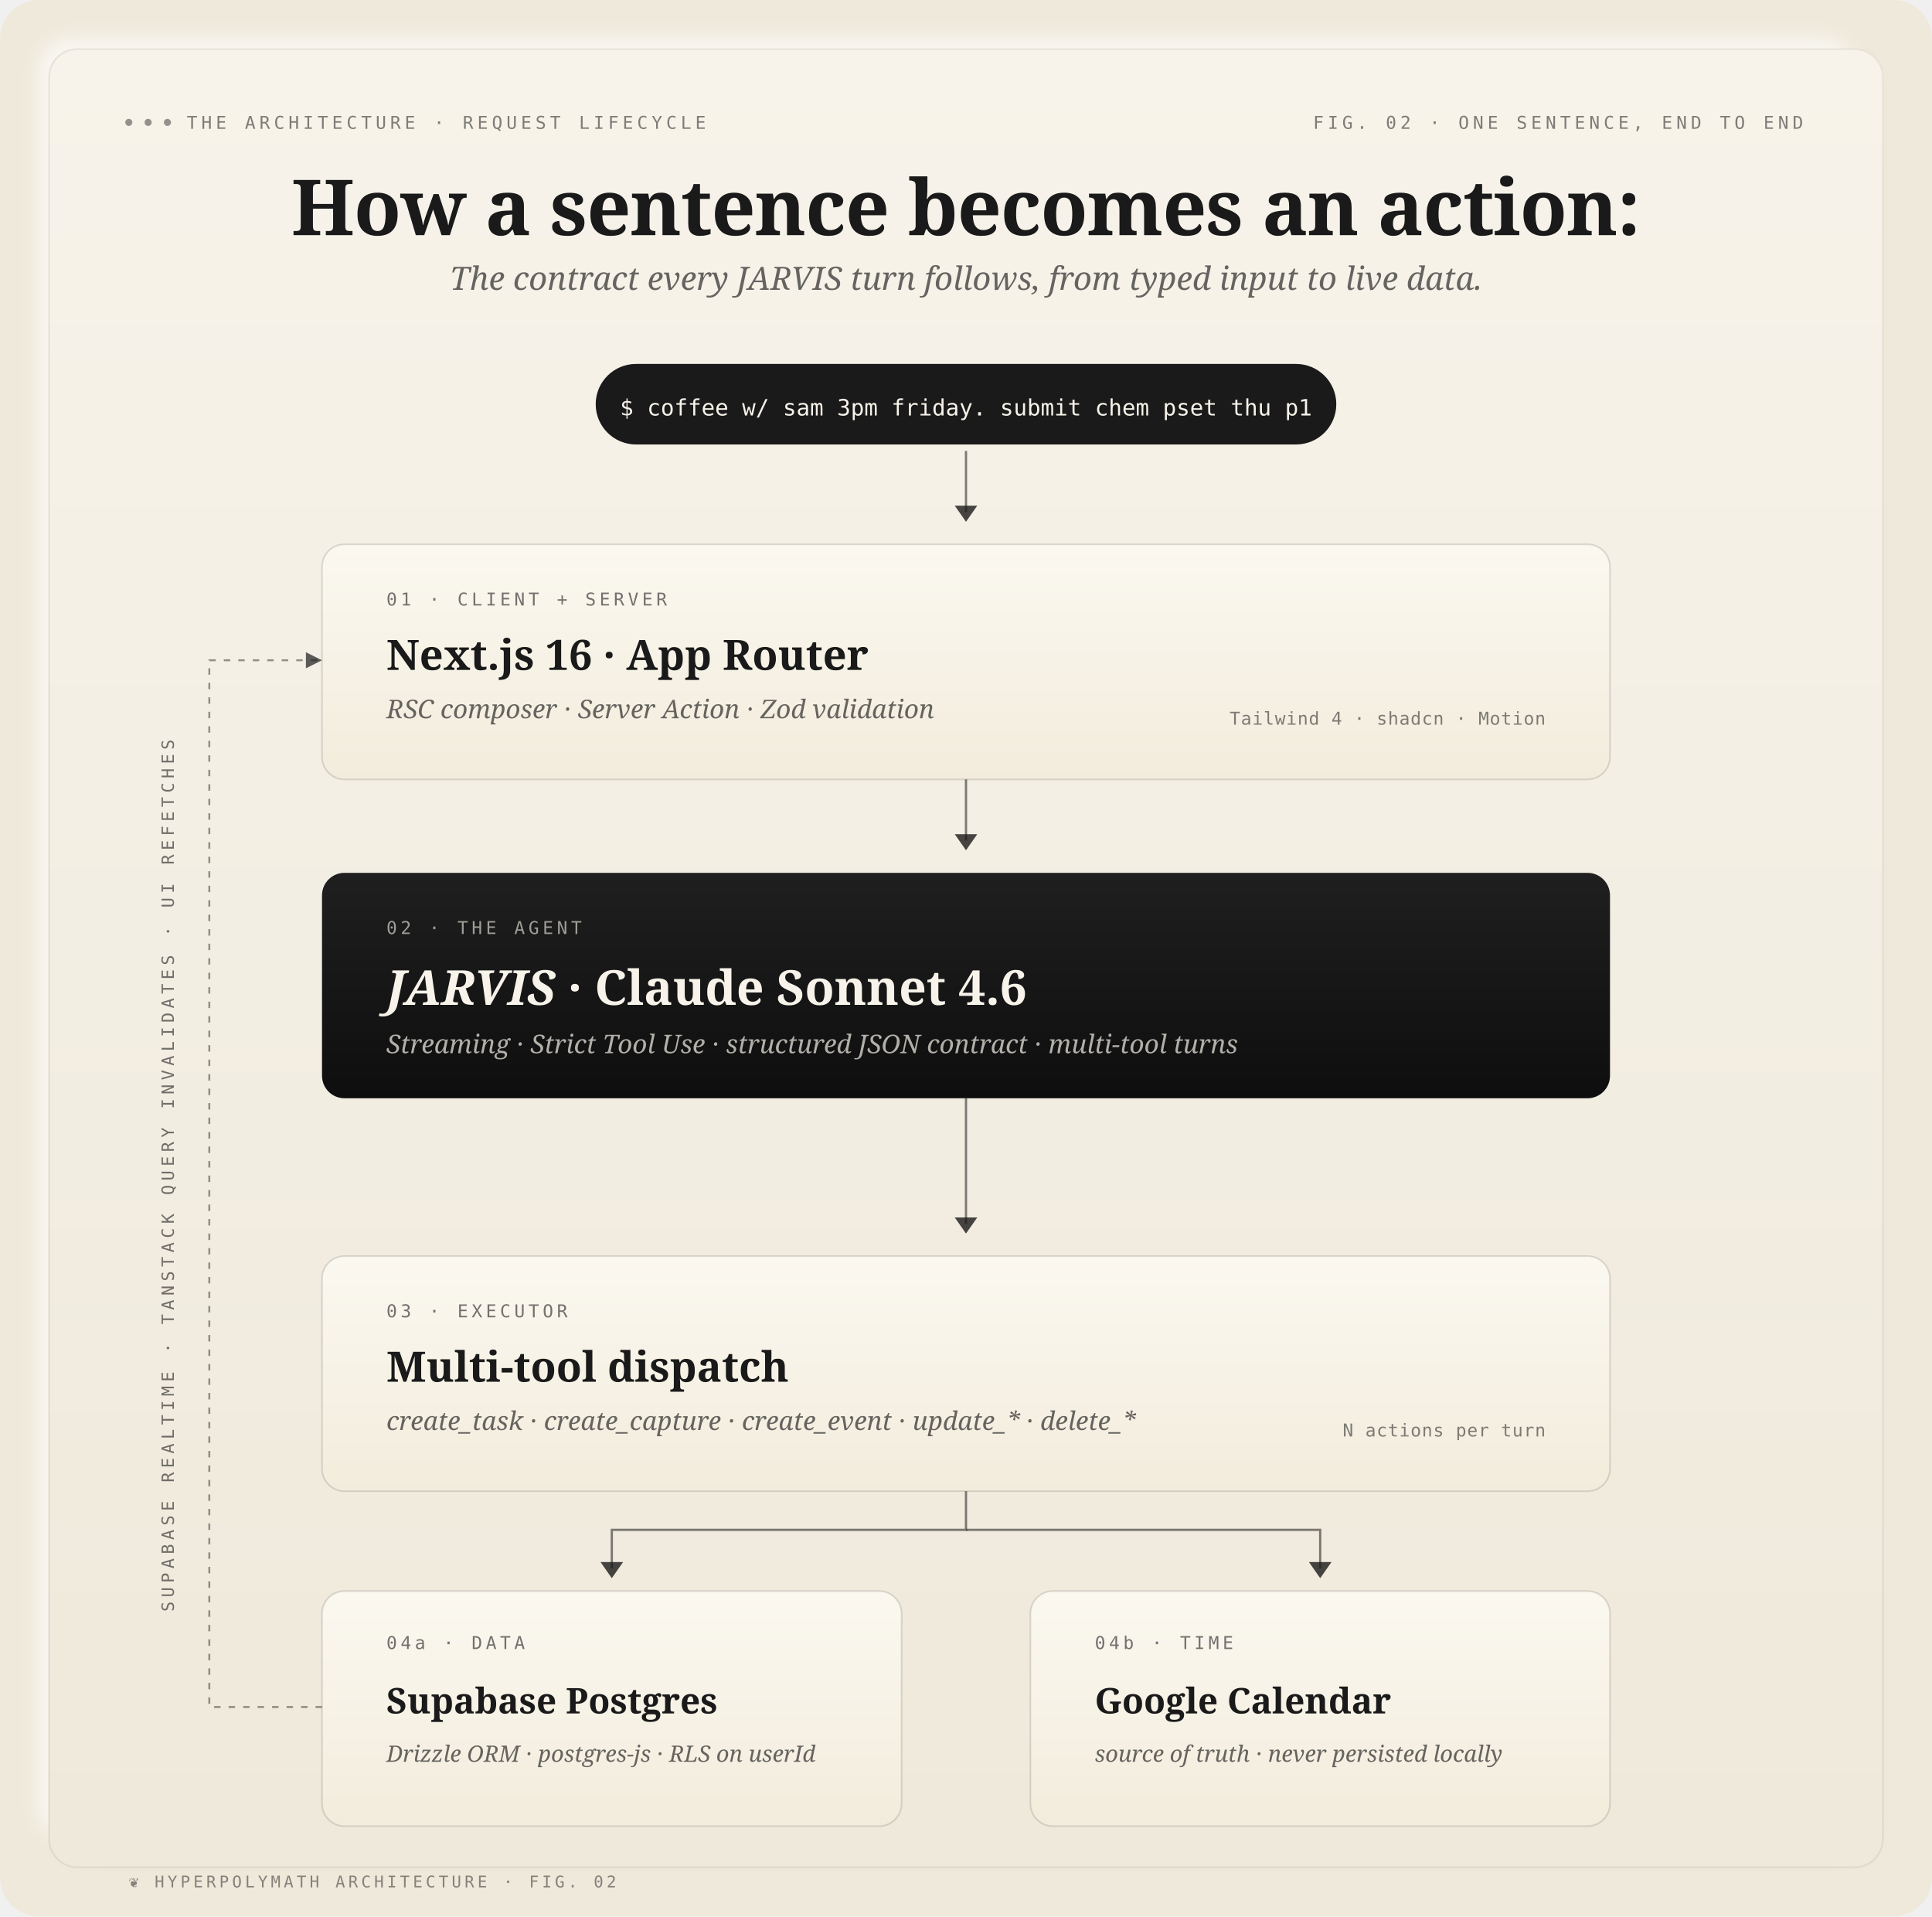
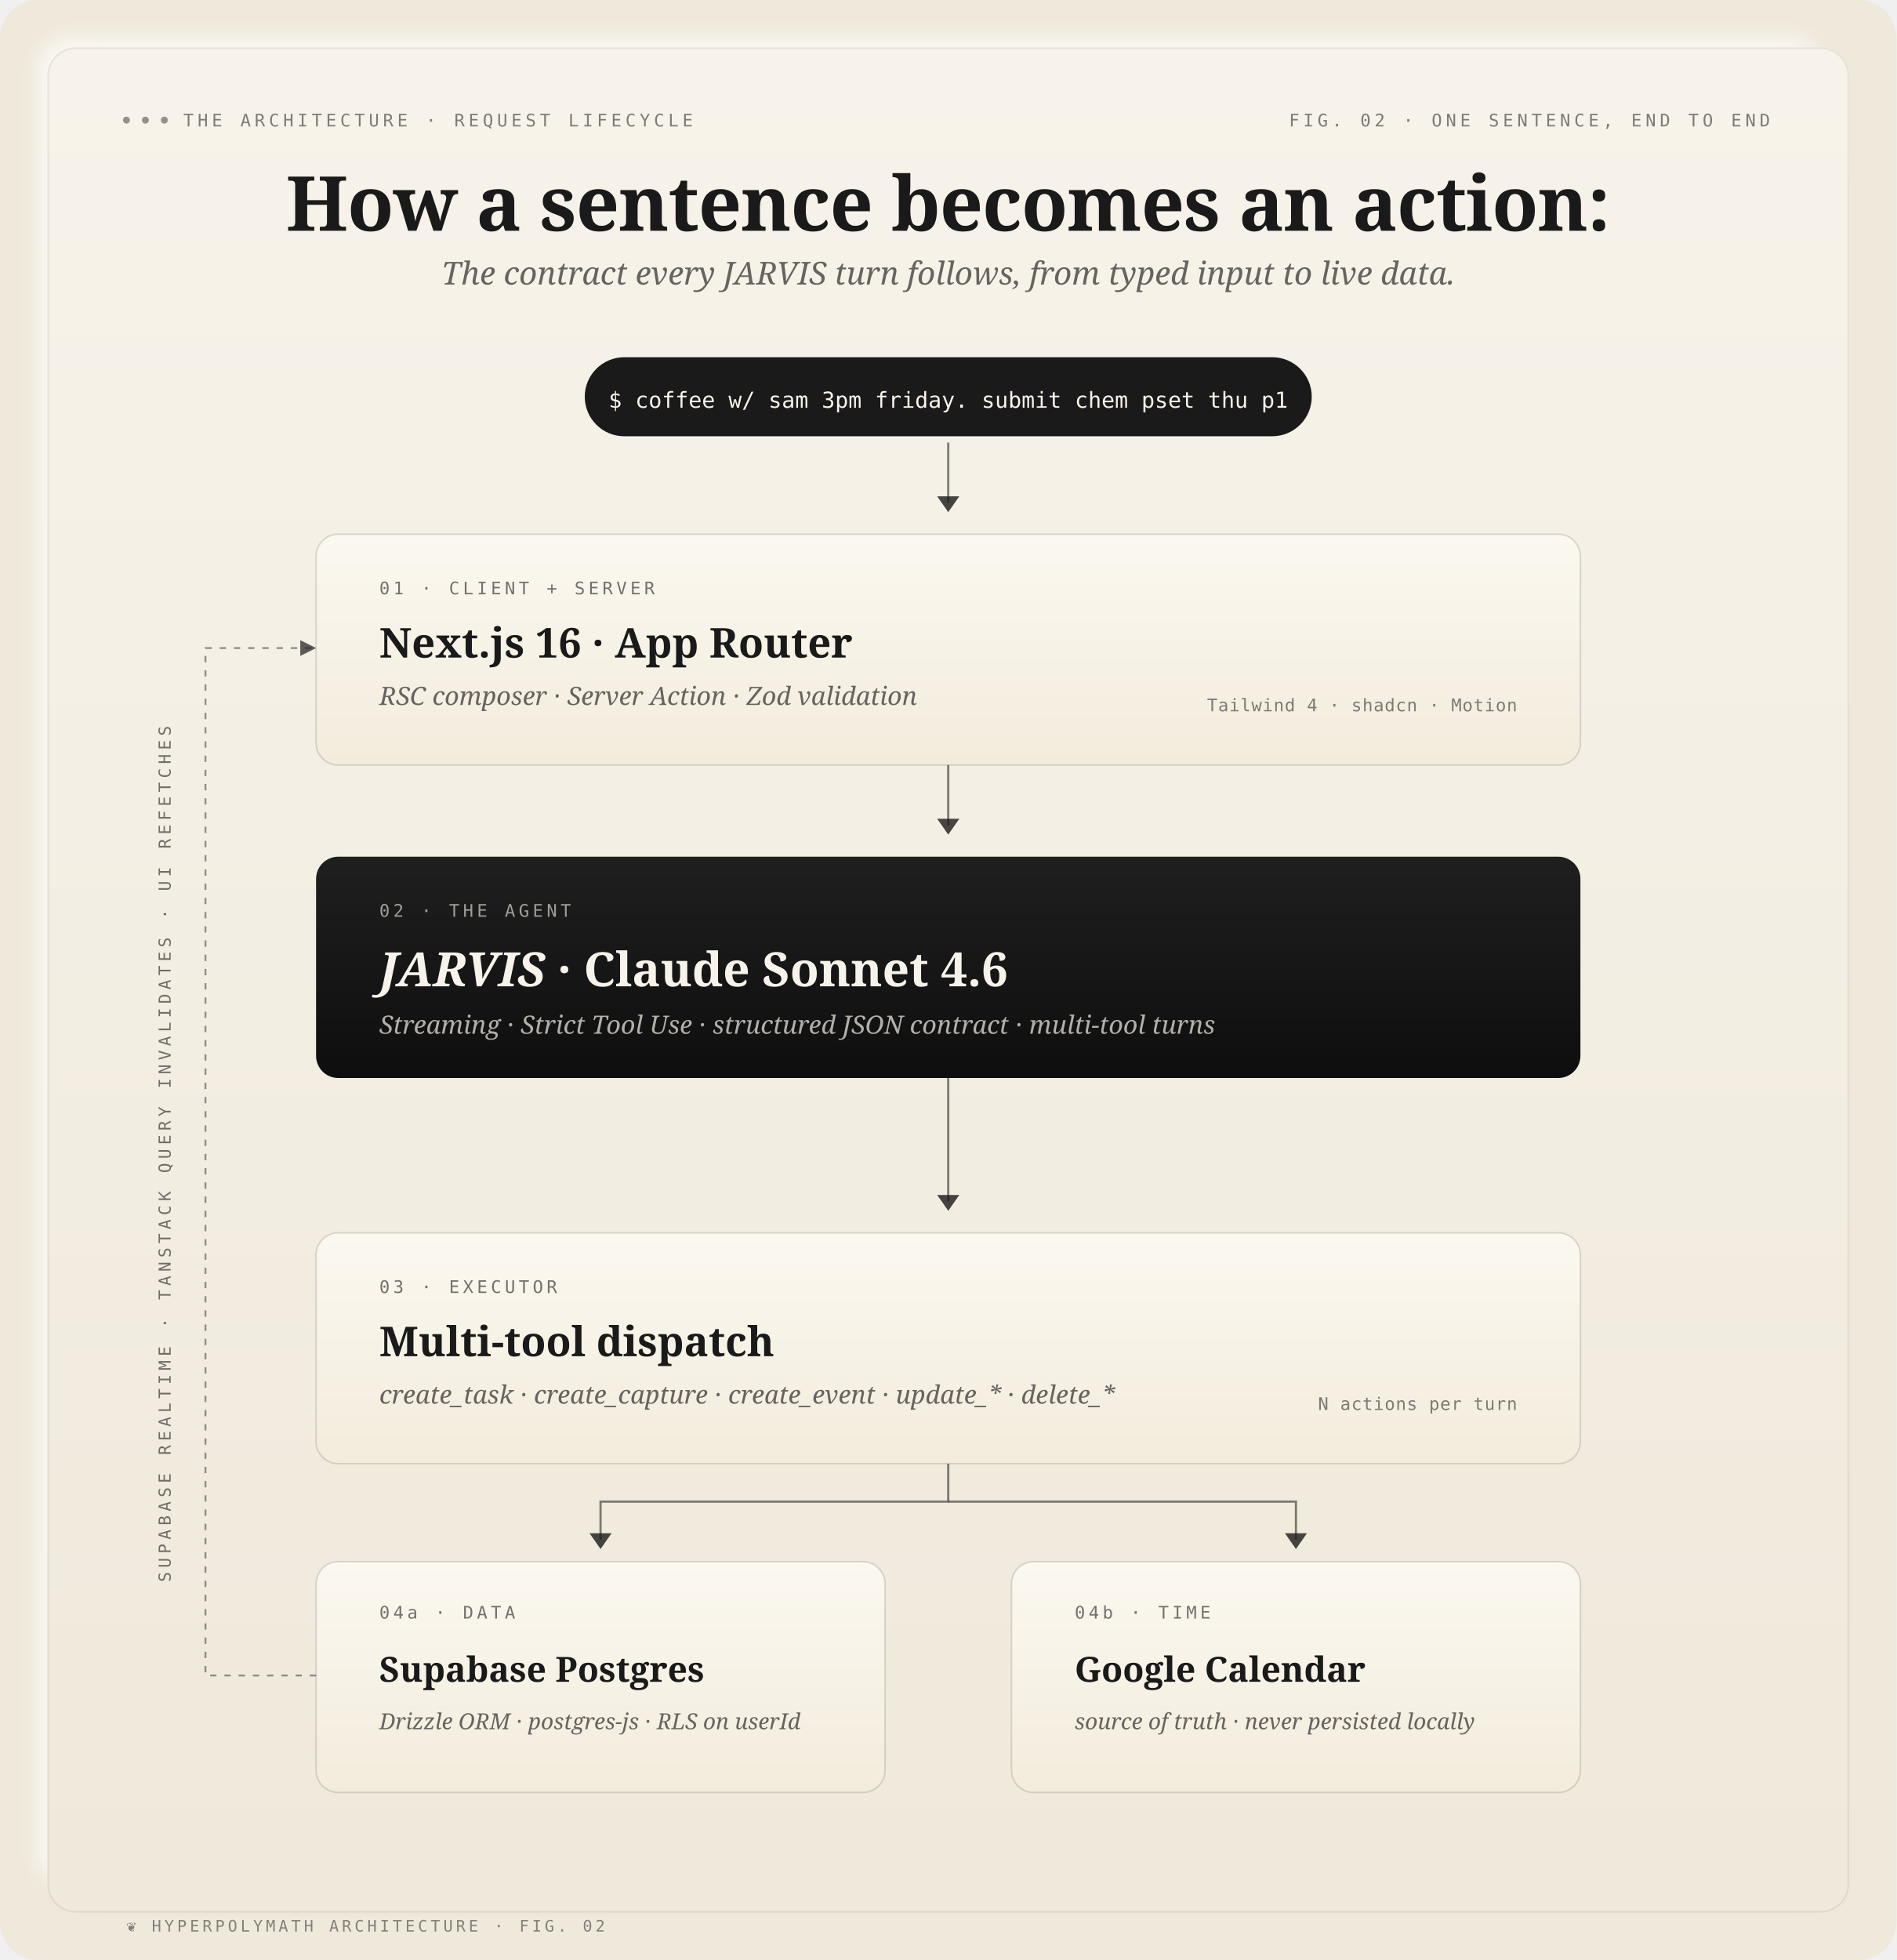
- <svg xmlns="http://www.w3.org/2000/svg" viewBox="0 0 1200 1190" width="1200" height="1190" role="img" aria-label="Hyperpolymath architecture — how a sentence becomes an action, end to end">
+ <svg xmlns="http://www.w3.org/2000/svg" viewBox="0 0 1200 1240" width="1200" height="1240" role="img" aria-label="Hyperpolymath architecture — how a sentence becomes an action, end to end">
  <defs>
    <linearGradient id="paperA" x1="0" y1="0" x2="0" y2="1">
      <stop offset="0%" stop-color="#f7f3ea" />
      <stop offset="100%" stop-color="#efe9db" />
    </linearGradient>
    <linearGradient id="cardA" x1="0" y1="0" x2="0" y2="1">
      <stop offset="0%" stop-color="#fbf8f0" />
      <stop offset="100%" stop-color="#f2ecdc" />
    </linearGradient>
    <linearGradient id="cardDark" x1="0" y1="0" x2="0" y2="1">
      <stop offset="0%" stop-color="#1f1f1f" />
      <stop offset="100%" stop-color="#0e0e0e" />
    </linearGradient>
    <filter id="neuShadow3" x="-10%" y="-10%" width="120%" height="120%">
      <feGaussianBlur stdDeviation="6" />
    </filter>
  </defs>
-   <rect x="0" y="0" width="1200" height="1190" rx="24" fill="#efe9db" />
-   <rect x="36" y="36" width="1128" height="1118" rx="20" fill="#d6cdb9" filter="url(#neuShadow3)" opacity="0.55" />
-   <rect x="24" y="24" width="1128" height="1118" rx="20" fill="#ffffff" filter="url(#neuShadow3)" opacity="0.7" />
-   <rect x="30" y="30" width="1140" height="1130" rx="18" fill="url(#paperA)" />
-   <rect x="30.5" y="30.5" width="1139" height="1129" rx="17.5" fill="none" stroke="#1a1a1a" stroke-opacity="0.08" />
+   <rect x="0" y="0" width="1200" height="1240" rx="24" fill="#efe9db" />
+   <rect x="36" y="36" width="1128" height="1168" rx="20" fill="#d6cdb9" filter="url(#neuShadow3)" opacity="0.55" />
+   <rect x="24" y="24" width="1128" height="1168" rx="20" fill="#ffffff" filter="url(#neuShadow3)" opacity="0.7" />
+   <rect x="30" y="30" width="1140" height="1180" rx="18" fill="url(#paperA)" />
+   <rect x="30.5" y="30.5" width="1139" height="1179" rx="17.5" fill="none" stroke="#1a1a1a" stroke-opacity="0.08" />
  <g transform="translate(80 76)" fill="#1a1a1a" opacity="0.45">
    <circle cx="0" cy="0" r="2.2" />
    <circle cx="12" cy="0" r="2.2" />
    <circle cx="24" cy="0" r="2.2" />
  </g>
  <text x="116" y="80" font-family="ui-monospace, SFMono-Regular, Menlo, monospace" font-size="11" letter-spacing="2.4" fill="#1a1a1a" fill-opacity="0.55">THE ARCHITECTURE · REQUEST LIFECYCLE</text>
  <text x="1120" y="80" text-anchor="end" font-family="ui-monospace, SFMono-Regular, Menlo, monospace" font-size="11" letter-spacing="2.4" fill="#1a1a1a" fill-opacity="0.55">FIG. 02  ·  ONE SENTENCE, END TO END</text>
  <text x="600" y="146" text-anchor="middle" font-family="'EB Garamond', Georgia, serif" font-size="48" font-weight="600" letter-spacing="-0.5" fill="#1a1a1a">How a sentence becomes an action:</text>
  <text x="600" y="180" text-anchor="middle" font-family="'EB Garamond', Georgia, serif" font-style="italic" font-size="20" fill="#1a1a1a" fill-opacity="0.65">The contract every JARVIS turn follows, from typed input to live data.</text>
  <g>
    <rect x="370" y="226" width="460" height="50" rx="25" fill="#1a1a1a" />
    <text x="600" y="258" text-anchor="middle" font-family="ui-monospace, SFMono-Regular, Menlo, monospace" font-size="14" fill="#f7f3ea">$  coffee w/ sam 3pm friday. submit chem pset thu p1</text>
  </g>
  <line x1="600" y1="280" x2="600" y2="318" stroke="#1a1a1a" stroke-opacity="0.55" stroke-width="1.4" />
  <polygon points="600,324 593,314 607,314" fill="#1a1a1a" fill-opacity="0.8" />
  <g>
    <rect x="200" y="338" width="800" height="146" rx="14" fill="url(#cardA)" stroke="#1a1a1a" stroke-opacity="0.14" />
    <text x="240" y="376" font-family="ui-monospace, SFMono-Regular, Menlo, monospace" font-size="11" letter-spacing="2.2" fill="#1a1a1a" fill-opacity="0.6">01  ·  CLIENT + SERVER</text>
    <text x="240" y="416" font-family="'EB Garamond', Georgia, serif" font-size="26" font-weight="600" fill="#1a1a1a">Next.js 16  ·  App Router</text>
    <text x="240" y="446" font-family="'EB Garamond', Georgia, serif" font-style="italic" font-size="16" fill="#1a1a1a" fill-opacity="0.65">RSC composer · Server Action · Zod validation</text>
    <text x="960" y="450" text-anchor="end" font-family="ui-monospace, SFMono-Regular, Menlo, monospace" font-size="11" letter-spacing="0.4" fill="#1a1a1a" fill-opacity="0.55">Tailwind 4  ·  shadcn  ·  Motion</text>
  </g>
  <line x1="600" y1="484" x2="600" y2="522" stroke="#1a1a1a" stroke-opacity="0.55" stroke-width="1.4" />
  <polygon points="600,528 593,518 607,518" fill="#1a1a1a" fill-opacity="0.8" />
  <g>
    <rect x="200" y="542" width="800" height="140" rx="14" fill="url(#cardDark)" />
    <text x="240" y="580" font-family="ui-monospace, SFMono-Regular, Menlo, monospace" font-size="11" letter-spacing="2.2" fill="#f7f3ea" fill-opacity="0.6">02  ·  THE AGENT</text>
    <text x="240" y="624" font-family="'EB Garamond', Georgia, serif" font-size="30" font-weight="600" fill="#f7f3ea">
      <tspan font-style="italic" font-weight="800">JARVIS</tspan>  ·  Claude Sonnet 4.6
    </text>
    <text x="240" y="654" font-family="'EB Garamond', Georgia, serif" font-style="italic" font-size="16" fill="#f7f3ea" fill-opacity="0.7">Streaming · Strict Tool Use · structured JSON contract · multi-tool turns</text>
  </g>
  <line x1="600" y1="682" x2="600" y2="760" stroke="#1a1a1a" stroke-opacity="0.55" stroke-width="1.4" />
  <polygon points="600,766 593,756 607,756" fill="#1a1a1a" fill-opacity="0.8" />
  <g>
    <rect x="200" y="780" width="800" height="146" rx="14" fill="url(#cardA)" stroke="#1a1a1a" stroke-opacity="0.14" />
    <text x="240" y="818" font-family="ui-monospace, SFMono-Regular, Menlo, monospace" font-size="11" letter-spacing="2.2" fill="#1a1a1a" fill-opacity="0.6">03  ·  EXECUTOR</text>
    <text x="240" y="858" font-family="'EB Garamond', Georgia, serif" font-size="26" font-weight="600" fill="#1a1a1a">Multi-tool dispatch</text>
    <text x="240" y="888" font-family="'EB Garamond', Georgia, serif" font-style="italic" font-size="16" fill="#1a1a1a" fill-opacity="0.65">create_task · create_capture · create_event · update_* · delete_*</text>
    <text x="960" y="892" text-anchor="end" font-family="ui-monospace, SFMono-Regular, Menlo, monospace" font-size="11" letter-spacing="0.4" fill="#1a1a1a" fill-opacity="0.55">N actions per turn</text>
  </g>
  <path d="M 600 926 L 600 950 L 380 950 L 380 974" fill="none" stroke="#1a1a1a" stroke-opacity="0.55" stroke-width="1.4" />
  <path d="M 600 950 L 820 950 L 820 974" fill="none" stroke="#1a1a1a" stroke-opacity="0.55" stroke-width="1.4" />
  <polygon points="380,980 373,970 387,970" fill="#1a1a1a" fill-opacity="0.8" />
  <polygon points="820,980 813,970 827,970" fill="#1a1a1a" fill-opacity="0.8" />
  <g>
    <rect x="200" y="988" width="360" height="146" rx="14" fill="url(#cardA)" stroke="#1a1a1a" stroke-opacity="0.14" />
    <text x="240" y="1024" font-family="ui-monospace, SFMono-Regular, Menlo, monospace" font-size="11" letter-spacing="2.2" fill="#1a1a1a" fill-opacity="0.6">04a  ·  DATA</text>
    <text x="240" y="1064" font-family="'EB Garamond', Georgia, serif" font-size="22" font-weight="600" fill="#1a1a1a">Supabase Postgres</text>
    <text x="240" y="1094" font-family="'EB Garamond', Georgia, serif" font-style="italic" font-size="14" fill="#1a1a1a" fill-opacity="0.65">Drizzle ORM · postgres-js · RLS on userId</text>
  </g>
  <g>
    <rect x="640" y="988" width="360" height="146" rx="14" fill="url(#cardA)" stroke="#1a1a1a" stroke-opacity="0.14" />
    <text x="680" y="1024" font-family="ui-monospace, SFMono-Regular, Menlo, monospace" font-size="11" letter-spacing="2.2" fill="#1a1a1a" fill-opacity="0.6">04b  ·  TIME</text>
    <text x="680" y="1064" font-family="'EB Garamond', Georgia, serif" font-size="22" font-weight="600" fill="#1a1a1a">Google Calendar</text>
    <text x="680" y="1094" font-family="'EB Garamond', Georgia, serif" font-style="italic" font-size="14" fill="#1a1a1a" fill-opacity="0.65">source of truth · never persisted locally</text>
  </g>
  <path d="M 200 1060 L 130 1060 L 130 410 L 200 410" fill="none" stroke="#1a1a1a" stroke-opacity="0.45" stroke-width="1.2" stroke-dasharray="4 5" />
  <polygon points="200,410 190,405 190,415" fill="#1a1a1a" fill-opacity="0.7" />
  <g transform="translate(108 730) rotate(-90)">
    <text x="0" y="0" text-anchor="middle" font-family="ui-monospace, SFMono-Regular, Menlo, monospace" font-size="10.5" letter-spacing="2.6" fill="#1a1a1a" fill-opacity="0.6">SUPABASE REALTIME  ·  TANSTACK QUERY INVALIDATES  ·  UI REFETCHES</text>
  </g>
-   <text x="80" y="1172" font-family="ui-monospace, SFMono-Regular, Menlo, monospace" font-size="10" letter-spacing="2" fill="#1a1a1a" fill-opacity="0.5">❦  HYPERPOLYMATH ARCHITECTURE · FIG. 02</text>
+   <text x="80" y="1222" font-family="ui-monospace, SFMono-Regular, Menlo, monospace" font-size="10" letter-spacing="2" fill="#1a1a1a" fill-opacity="0.5">❦  HYPERPOLYMATH ARCHITECTURE · FIG. 02</text>
</svg>
